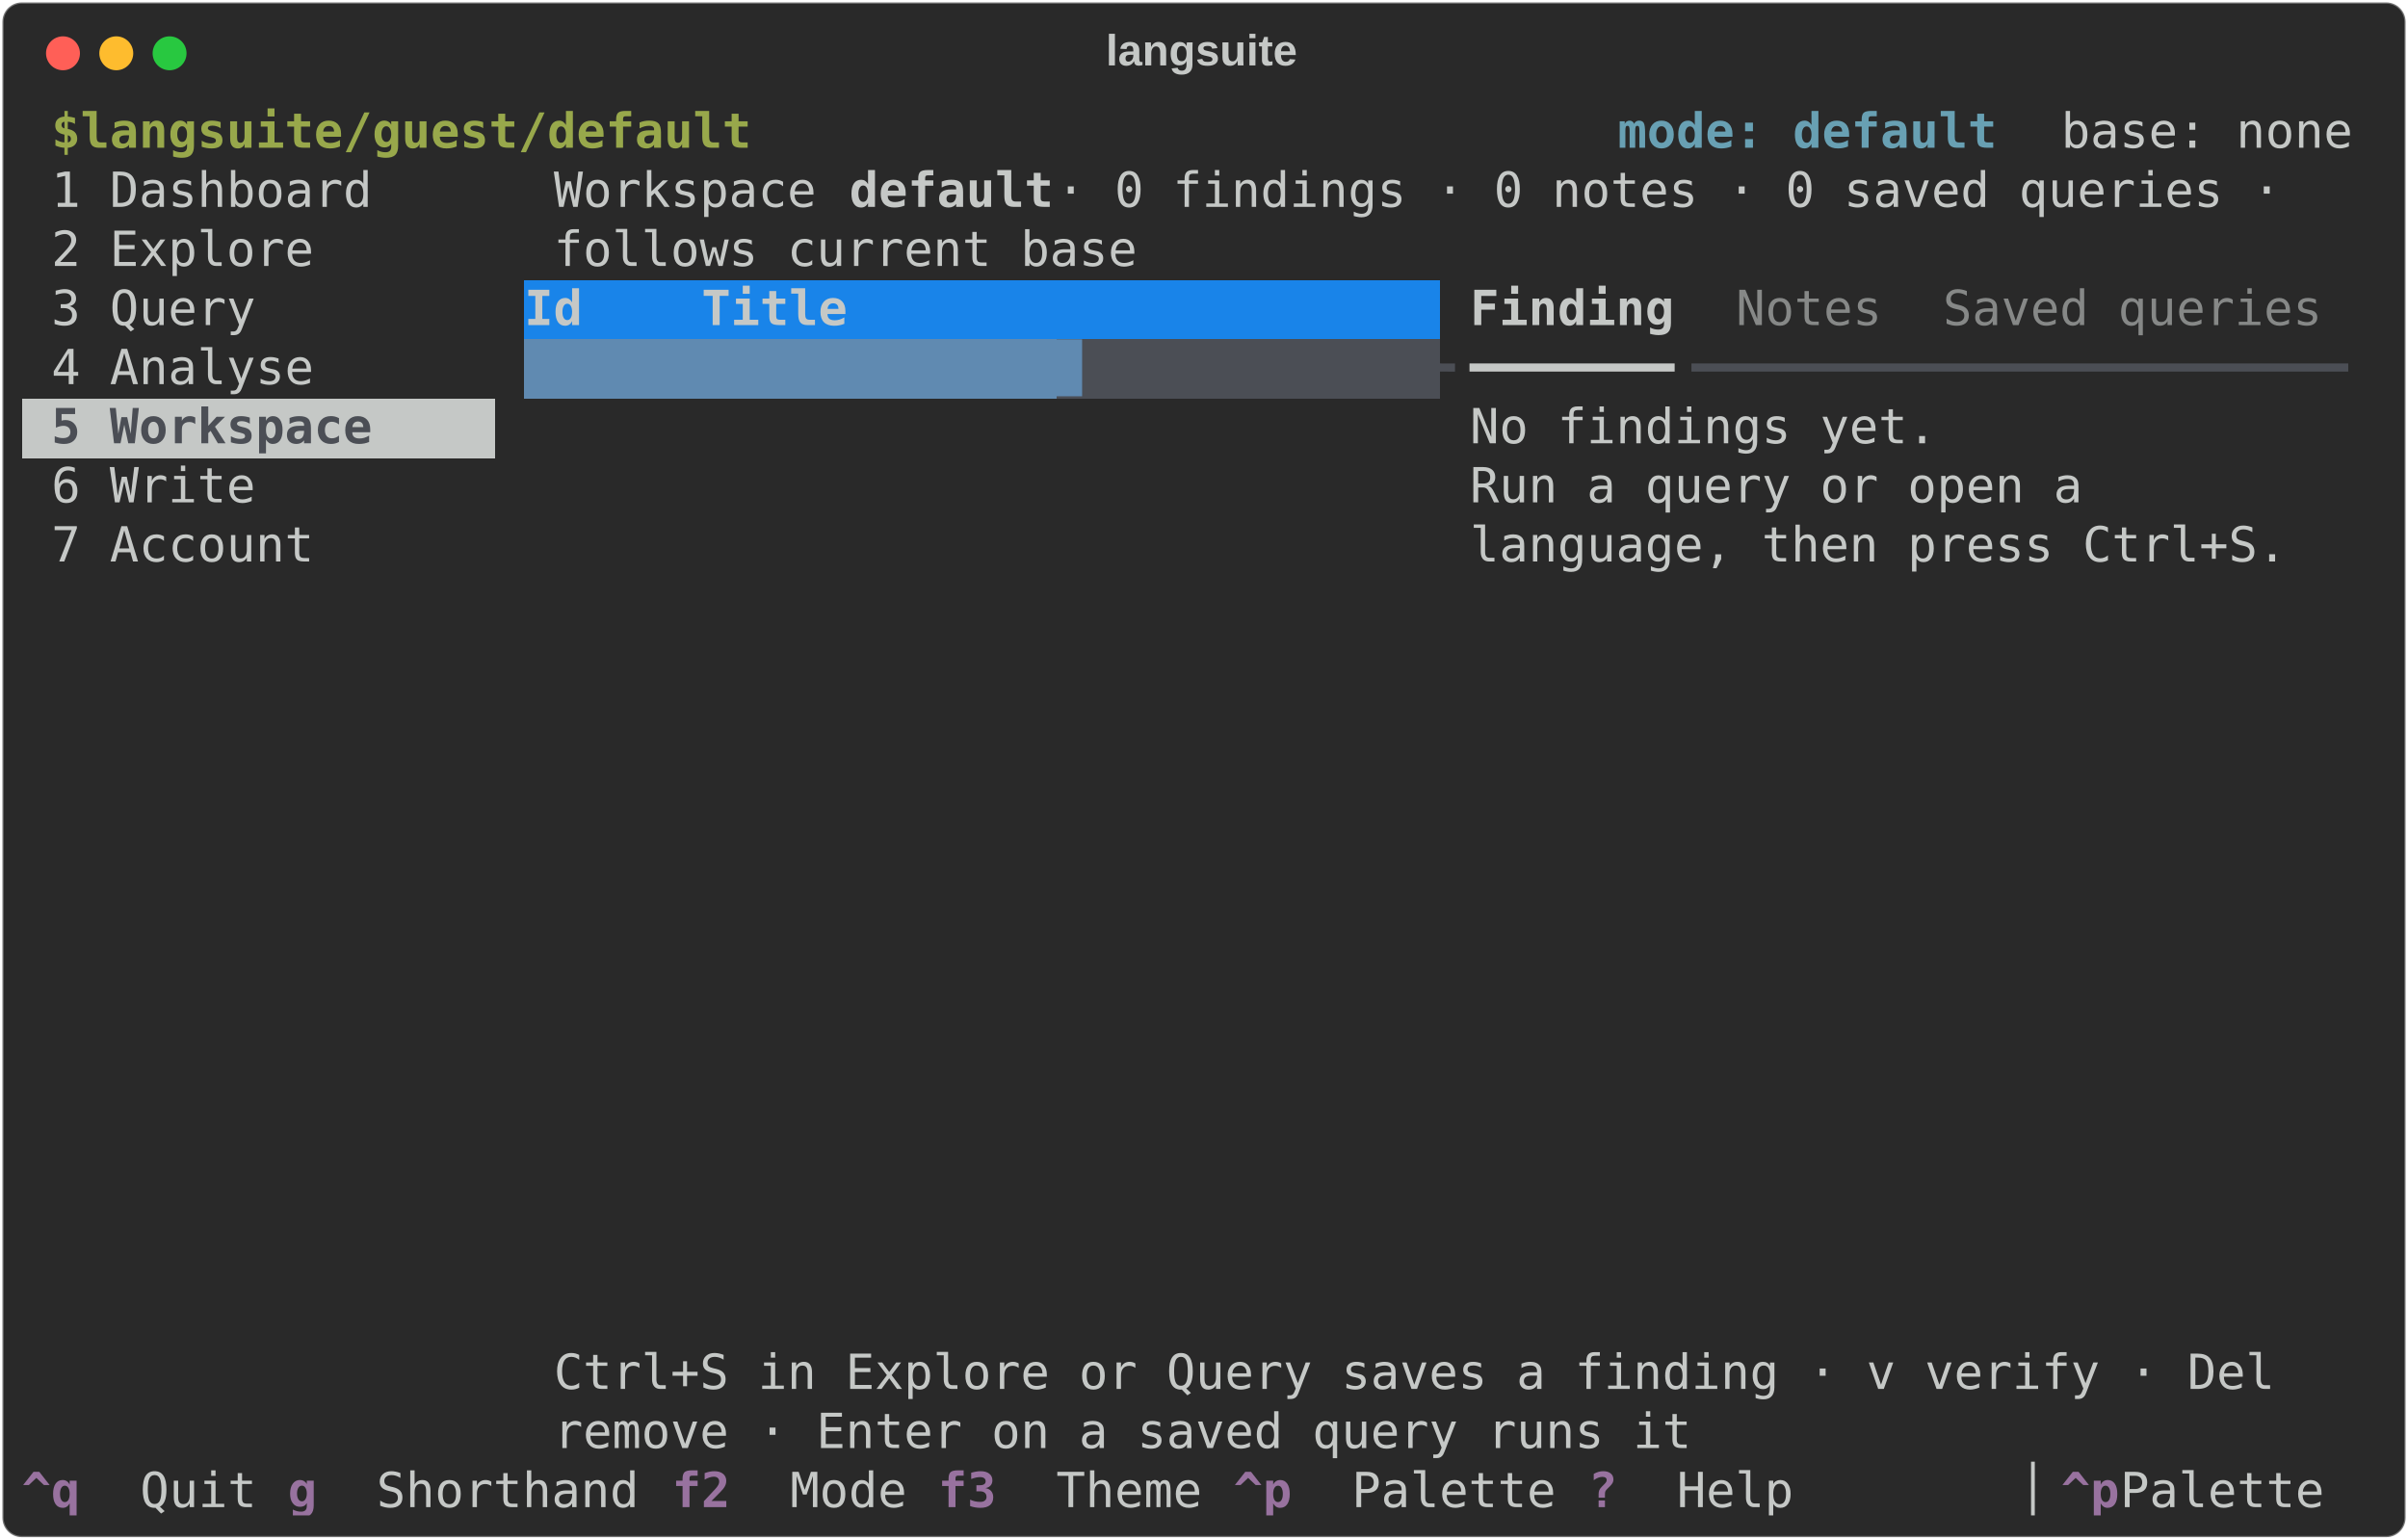
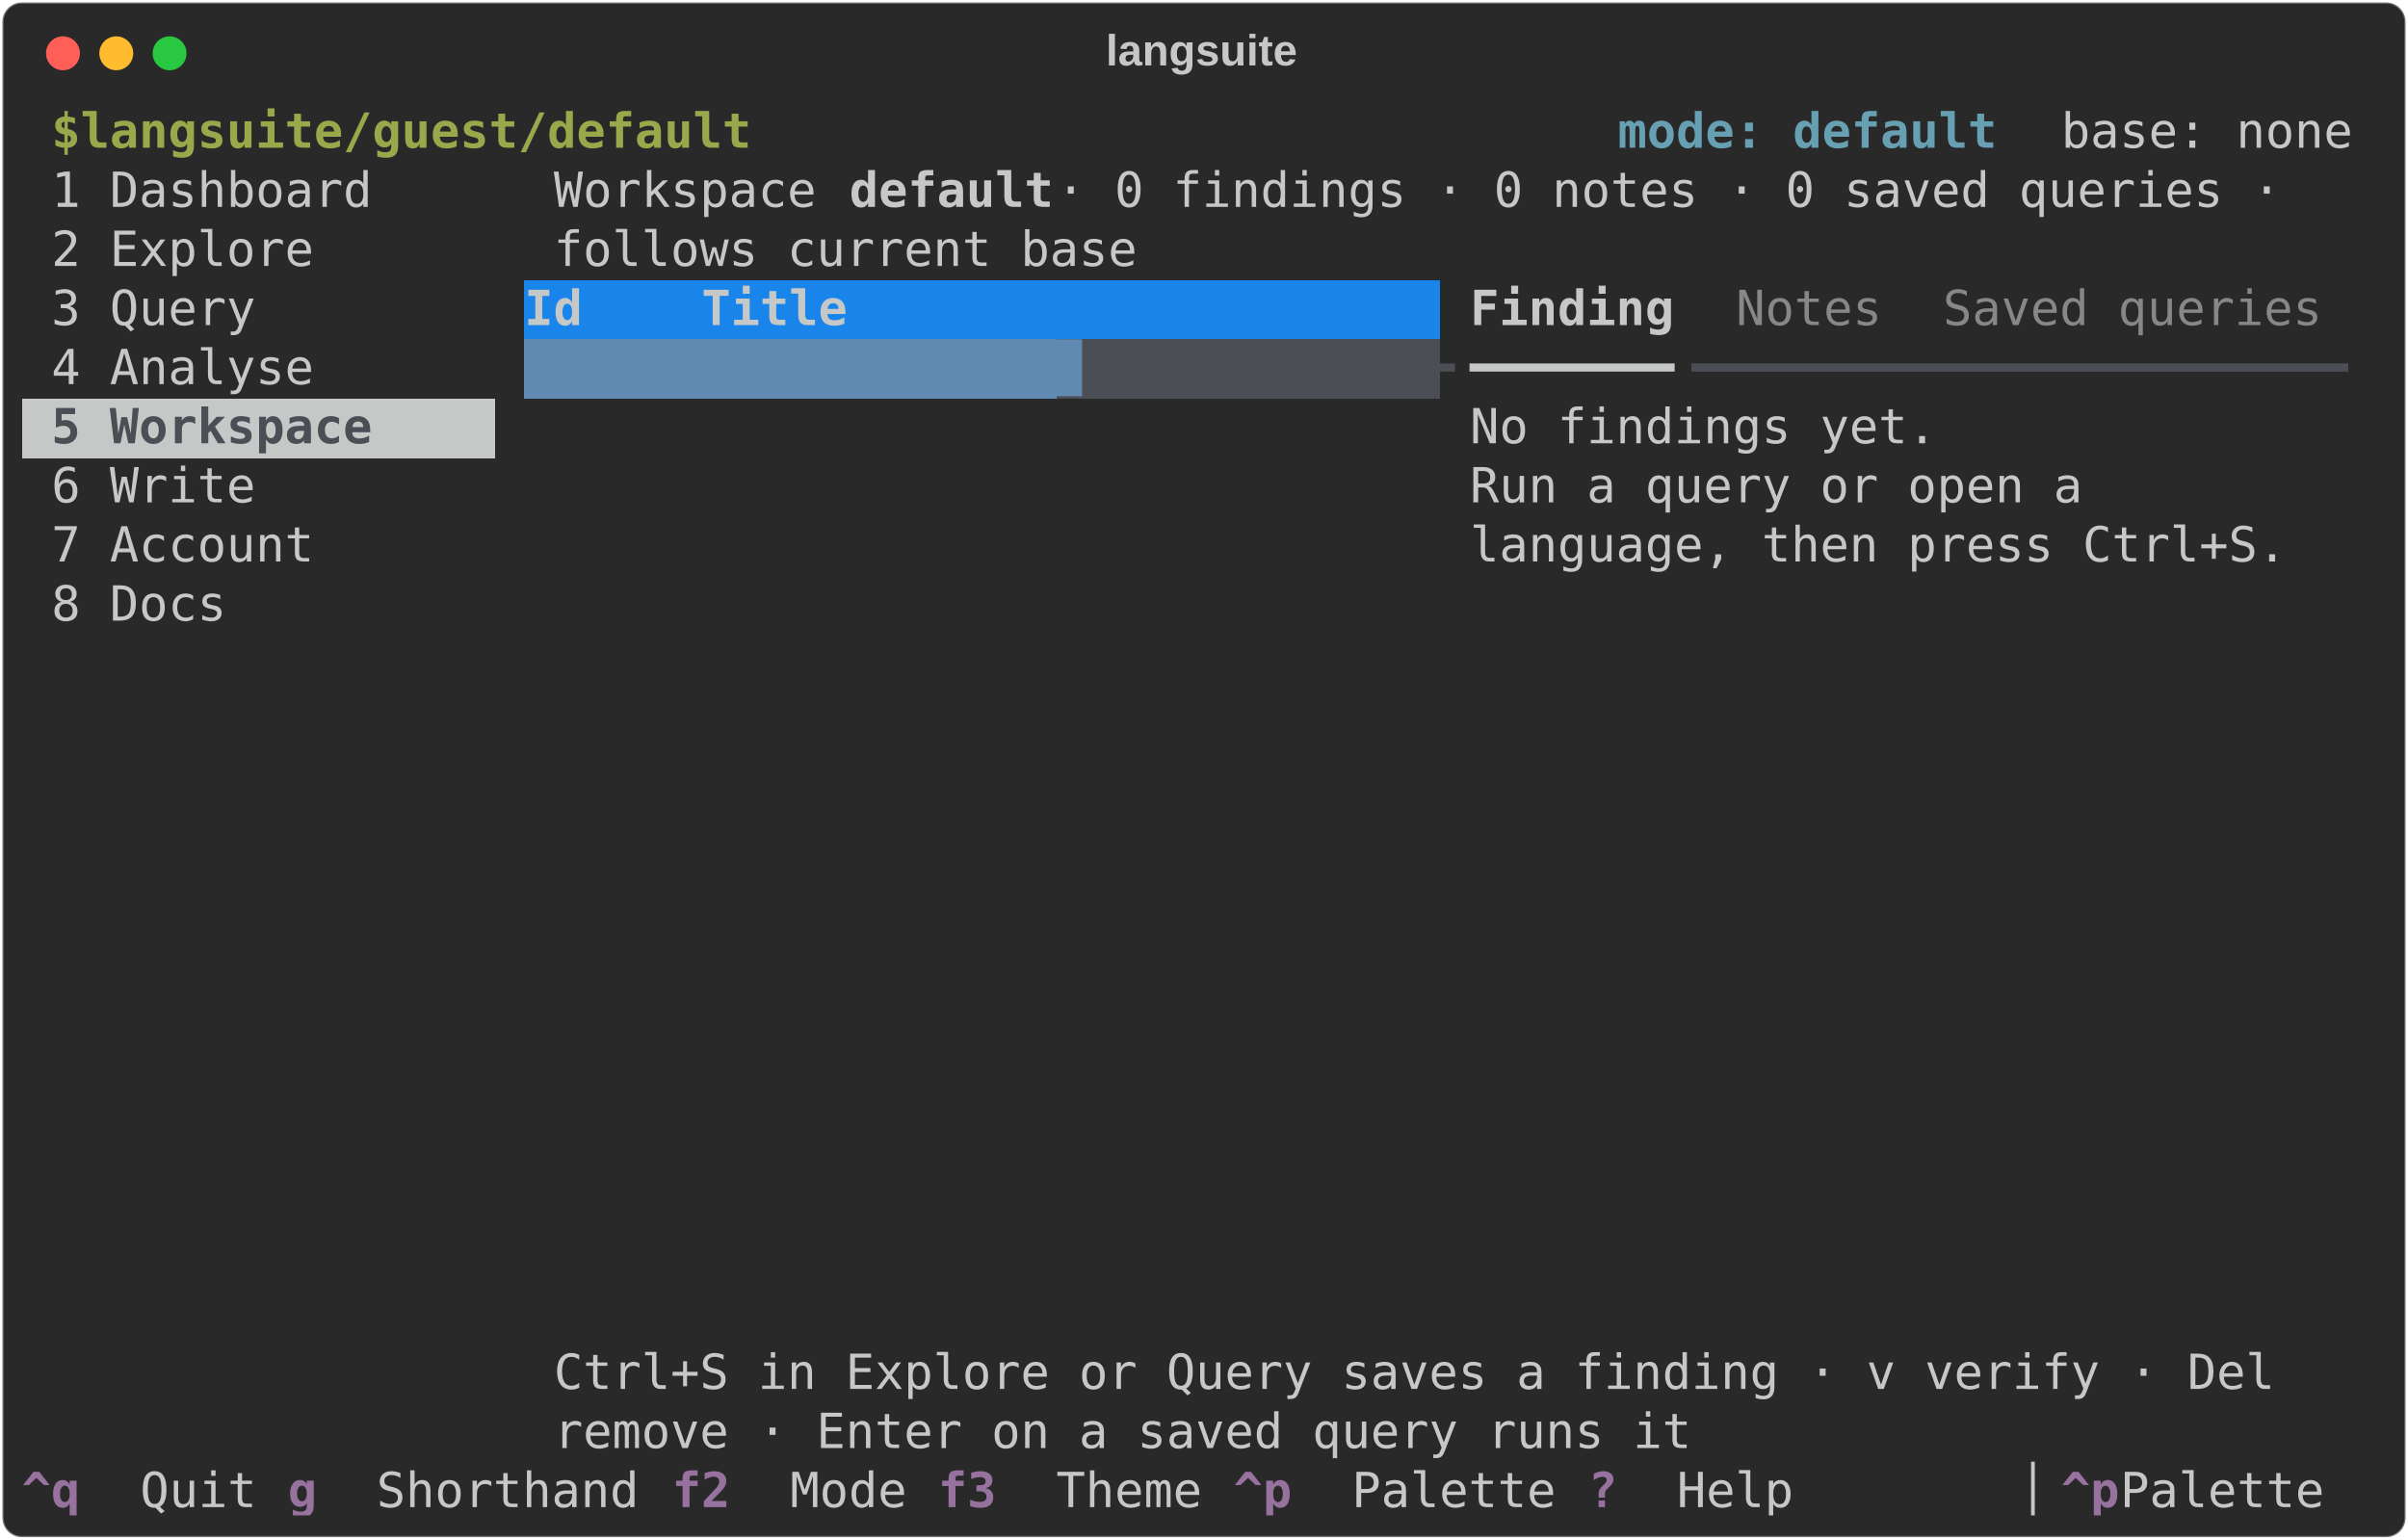
<svg xmlns="http://www.w3.org/2000/svg" class="rich-terminal" viewBox="0 0 994 635.6">
  <style>

    @font-face {
        font-family: "Fira Code";
        src: local("FiraCode-Regular"),
                url("https://cdnjs.cloudflare.com/ajax/libs/firacode/6.2.0/woff2/FiraCode-Regular.woff2") format("woff2"),
                url("https://cdnjs.cloudflare.com/ajax/libs/firacode/6.2.0/woff/FiraCode-Regular.woff") format("woff");
        font-style: normal;
        font-weight: 400;
    }
    @font-face {
        font-family: "Fira Code";
        src: local("FiraCode-Bold"),
                url("https://cdnjs.cloudflare.com/ajax/libs/firacode/6.2.0/woff2/FiraCode-Bold.woff2") format("woff2"),
                url("https://cdnjs.cloudflare.com/ajax/libs/firacode/6.2.0/woff/FiraCode-Bold.woff") format("woff");
        font-style: bold;
        font-weight: 700;
    }

    .terminal-matrix {
        font-family: Fira Code, monospace;
        font-size: 20px;
        line-height: 24.4px;
        font-variant-east-asian: full-width;
    }

    .terminal-title {
        font-size: 18px;
        font-weight: bold;
        font-family: arial;
    }

    .terminal-r1 { fill: #c5c8c6 }
.terminal-r2 { fill: #98a84b;font-weight: bold }
.terminal-r3 { fill: #68a0b3;font-weight: bold }
.terminal-r4 { fill: #c5c8c6;font-weight: bold }
.terminal-r5 { fill: #868887 }
.terminal-r6 { fill: #292929 }
.terminal-r7 { fill: #608ab1 }
.terminal-r8 { fill: #4b4e55 }
.terminal-r9 { fill: #4b4e55;font-weight: bold }
.terminal-r10 { fill: #98729f;font-weight: bold }
    </style>
  <defs>
    <clipPath id="terminal-clip-terminal">
      <rect x="0" y="0" width="975.0" height="584.6" />
    </clipPath>
    <clipPath id="terminal-line-0">
      <rect x="0" y="1.5" width="976" height="24.65" />
    </clipPath>
    <clipPath id="terminal-line-1">
      <rect x="0" y="25.9" width="976" height="24.65" />
    </clipPath>
    <clipPath id="terminal-line-2">
      <rect x="0" y="50.3" width="976" height="24.65" />
    </clipPath>
    <clipPath id="terminal-line-3">
      <rect x="0" y="74.7" width="976" height="24.65" />
    </clipPath>
    <clipPath id="terminal-line-4">
      <rect x="0" y="99.1" width="976" height="24.65" />
    </clipPath>
    <clipPath id="terminal-line-5">
      <rect x="0" y="123.5" width="976" height="24.65" />
    </clipPath>
    <clipPath id="terminal-line-6">
      <rect x="0" y="147.9" width="976" height="24.65" />
    </clipPath>
    <clipPath id="terminal-line-7">
      <rect x="0" y="172.3" width="976" height="24.65" />
    </clipPath>
    <clipPath id="terminal-line-8">
      <rect x="0" y="196.7" width="976" height="24.65" />
    </clipPath>
    <clipPath id="terminal-line-9">
      <rect x="0" y="221.1" width="976" height="24.65" />
    </clipPath>
    <clipPath id="terminal-line-10">
      <rect x="0" y="245.5" width="976" height="24.65" />
    </clipPath>
    <clipPath id="terminal-line-11">
      <rect x="0" y="269.9" width="976" height="24.65" />
    </clipPath>
    <clipPath id="terminal-line-12">
      <rect x="0" y="294.3" width="976" height="24.65" />
    </clipPath>
    <clipPath id="terminal-line-13">
      <rect x="0" y="318.7" width="976" height="24.65" />
    </clipPath>
    <clipPath id="terminal-line-14">
      <rect x="0" y="343.1" width="976" height="24.65" />
    </clipPath>
    <clipPath id="terminal-line-15">
      <rect x="0" y="367.5" width="976" height="24.65" />
    </clipPath>
    <clipPath id="terminal-line-16">
      <rect x="0" y="391.9" width="976" height="24.65" />
    </clipPath>
    <clipPath id="terminal-line-17">
      <rect x="0" y="416.3" width="976" height="24.65" />
    </clipPath>
    <clipPath id="terminal-line-18">
      <rect x="0" y="440.7" width="976" height="24.65" />
    </clipPath>
    <clipPath id="terminal-line-19">
      <rect x="0" y="465.1" width="976" height="24.65" />
    </clipPath>
    <clipPath id="terminal-line-20">
      <rect x="0" y="489.5" width="976" height="24.65" />
    </clipPath>
    <clipPath id="terminal-line-21">
      <rect x="0" y="513.9" width="976" height="24.65" />
    </clipPath>
    <clipPath id="terminal-line-22">
      <rect x="0" y="538.3" width="976" height="24.65" />
    </clipPath>
  </defs>
  <rect fill="#292929" stroke="rgba(255,255,255,0.35)" stroke-width="1" x="1" y="1" width="992" height="633.6" rx="8" />
  <text class="terminal-title" fill="#c5c8c6" text-anchor="middle" x="496" y="27">langsuite</text>
  <g transform="translate(26,22)">
    <circle cx="0" cy="0" r="7" fill="#ff5f57" />
    <circle cx="22" cy="0" r="7" fill="#febc2e" />
    <circle cx="44" cy="0" r="7" fill="#28c840" />
  </g>
  <g transform="translate(9, 41)" clip-path="url(#terminal-clip-terminal)">
    <rect fill="#1984e9" x="207.4" y="74.7" width="73.2" height="24.65" shape-rendering="crispEdges" />
    <rect fill="#1984e9" x="280.6" y="74.7" width="305" height="24.65" shape-rendering="crispEdges" />
    <rect fill="#608ab1" x="207.4" y="99.1" width="219.6" height="24.65" shape-rendering="crispEdges" />
    <rect fill="#4b4e55" x="427" y="99.1" width="12.2" height="24.65" shape-rendering="crispEdges" />
    <rect fill="#4b4e55" x="439.2" y="99.1" width="146.4" height="24.65" shape-rendering="crispEdges" />
    <rect fill="#c5c8c6" x="0" y="123.5" width="12.2" height="24.65" shape-rendering="crispEdges" />
    <rect fill="#c5c8c6" x="12.2" y="123.5" width="134.2" height="24.65" shape-rendering="crispEdges" />
    <rect fill="#c5c8c6" x="146.4" y="123.5" width="48.8" height="24.65" shape-rendering="crispEdges" />
    <g class="terminal-matrix">
      <text class="terminal-r2" x="12.2" y="20" textLength="292.8" clip-path="url(#terminal-line-0)">$langsuite/guest/default</text>
      <text class="terminal-r3" x="658.8" y="20" textLength="158.6" clip-path="url(#terminal-line-0)">mode: default</text>
      <text class="terminal-r1" x="841.8" y="20" textLength="122" clip-path="url(#terminal-line-0)">base: none</text>
      <text class="terminal-r1" x="976" y="20" textLength="12.2" clip-path="url(#terminal-line-0)">
</text>
      <text class="terminal-r1" x="12.2" y="44.4" textLength="134.2" clip-path="url(#terminal-line-1)">1 Dashboard</text>
      <text class="terminal-r1" x="219.6" y="44.4" textLength="122" clip-path="url(#terminal-line-1)">Workspace </text>
      <text class="terminal-r4" x="341.6" y="44.4" textLength="85.4" clip-path="url(#terminal-line-1)">default</text>
      <text class="terminal-r1" x="427" y="44.4" textLength="524.6" clip-path="url(#terminal-line-1)"> · 0 findings · 0 notes · 0 saved queries ·</text>
      <text class="terminal-r1" x="976" y="44.4" textLength="12.2" clip-path="url(#terminal-line-1)">
</text>
      <text class="terminal-r1" x="12.2" y="68.8" textLength="109.8" clip-path="url(#terminal-line-2)">2 Explore</text>
      <text class="terminal-r1" x="219.6" y="68.8" textLength="244" clip-path="url(#terminal-line-2)">follows current base</text>
      <text class="terminal-r1" x="976" y="68.8" textLength="12.2" clip-path="url(#terminal-line-2)">
</text>
      <text class="terminal-r1" x="12.2" y="93.2" textLength="85.4" clip-path="url(#terminal-line-3)">3 Query</text>
      <text class="terminal-r4" x="207.4" y="93.2" textLength="73.2" clip-path="url(#terminal-line-3)"> Id   </text>
      <text class="terminal-r4" x="280.6" y="93.2" textLength="305" clip-path="url(#terminal-line-3)"> Title                   </text>
      <text class="terminal-r4" x="597.8" y="93.2" textLength="85.4" clip-path="url(#terminal-line-3)">Finding</text>
      <text class="terminal-r5" x="707.6" y="93.2" textLength="61" clip-path="url(#terminal-line-3)">Notes</text>
      <text class="terminal-r5" x="793" y="93.2" textLength="158.6" clip-path="url(#terminal-line-3)">Saved queries</text>
      <text class="terminal-r1" x="976" y="93.2" textLength="12.2" clip-path="url(#terminal-line-3)">
</text>
      <text class="terminal-r1" x="12.2" y="117.6" textLength="109.8" clip-path="url(#terminal-line-4)">4 Analyse</text>
      <text class="terminal-r7" x="427" y="117.6" textLength="12.2" clip-path="url(#terminal-line-4)">▉</text>
      <text class="terminal-r8" x="585.6" y="117.6" textLength="12.2" clip-path="url(#terminal-line-4)">╸</text>
      <text class="terminal-r1" x="597.8" y="117.6" textLength="85.4" clip-path="url(#terminal-line-4)">━━━━━━━</text>
      <text class="terminal-r8" x="683.2" y="117.6" textLength="280.6" clip-path="url(#terminal-line-4)">╺━━━━━━━━━━━━━━━━━━━━━━</text>
      <text class="terminal-r1" x="976" y="117.6" textLength="12.2" clip-path="url(#terminal-line-4)">
</text>
      <text class="terminal-r9" x="12.2" y="142" textLength="134.2" clip-path="url(#terminal-line-5)">5 Workspace</text>
      <text class="terminal-r1" x="597.8" y="142" textLength="195.2" clip-path="url(#terminal-line-5)">No findings yet.</text>
      <text class="terminal-r1" x="976" y="142" textLength="12.2" clip-path="url(#terminal-line-5)">
</text>
      <text class="terminal-r1" x="12.2" y="166.4" textLength="85.4" clip-path="url(#terminal-line-6)">6 Write</text>
      <text class="terminal-r1" x="597.8" y="166.4" textLength="256.2" clip-path="url(#terminal-line-6)">Run a query or open a</text>
      <text class="terminal-r1" x="976" y="166.4" textLength="12.2" clip-path="url(#terminal-line-6)">
</text>
      <text class="terminal-r1" x="12.2" y="190.8" textLength="109.8" clip-path="url(#terminal-line-7)">7 Account</text>
      <text class="terminal-r1" x="597.8" y="190.8" textLength="341.6" clip-path="url(#terminal-line-7)">language, then press Ctrl+S.</text>
      <text class="terminal-r1" x="976" y="190.8" textLength="12.2" clip-path="url(#terminal-line-7)">
</text>
+       <text class="terminal-r1" x="12.2" y="215.2" textLength="73.2" clip-path="url(#terminal-line-8)">8 Docs</text>
      <text class="terminal-r1" x="976" y="215.2" textLength="12.2" clip-path="url(#terminal-line-8)">
</text>
      <text class="terminal-r1" x="976" y="239.6" textLength="12.2" clip-path="url(#terminal-line-9)">
</text>
      <text class="terminal-r1" x="976" y="264" textLength="12.2" clip-path="url(#terminal-line-10)">
</text>
      <text class="terminal-r1" x="976" y="288.4" textLength="12.2" clip-path="url(#terminal-line-11)">
</text>
      <text class="terminal-r1" x="976" y="312.8" textLength="12.2" clip-path="url(#terminal-line-12)">
</text>
      <text class="terminal-r1" x="976" y="337.2" textLength="12.2" clip-path="url(#terminal-line-13)">
</text>
      <text class="terminal-r1" x="976" y="361.6" textLength="12.2" clip-path="url(#terminal-line-14)">
</text>
      <text class="terminal-r1" x="976" y="386" textLength="12.2" clip-path="url(#terminal-line-15)">
</text>
      <text class="terminal-r1" x="976" y="410.4" textLength="12.2" clip-path="url(#terminal-line-16)">
</text>
      <text class="terminal-r1" x="976" y="434.8" textLength="12.2" clip-path="url(#terminal-line-17)">
</text>
      <text class="terminal-r1" x="976" y="459.2" textLength="12.2" clip-path="url(#terminal-line-18)">
</text>
      <text class="terminal-r1" x="976" y="483.6" textLength="12.2" clip-path="url(#terminal-line-19)">
</text>
      <text class="terminal-r1" x="976" y="508" textLength="12.2" clip-path="url(#terminal-line-20)">
</text>
      <text class="terminal-r1" x="219.6" y="532.4" textLength="719.8" clip-path="url(#terminal-line-21)">Ctrl+S in Explore or Query saves a finding · v verify · Del</text>
      <text class="terminal-r1" x="976" y="532.4" textLength="12.2" clip-path="url(#terminal-line-21)">
</text>
      <text class="terminal-r1" x="219.6" y="556.8" textLength="475.8" clip-path="url(#terminal-line-22)">remove · Enter on a saved query runs it</text>
      <text class="terminal-r1" x="976" y="556.8" textLength="12.2" clip-path="url(#terminal-line-22)">
</text>
      <text class="terminal-r10" x="0" y="581.2" textLength="48.8" clip-path="url(#terminal-line-23)"> ^q </text>
      <text class="terminal-r1" x="48.8" y="581.2" textLength="61" clip-path="url(#terminal-line-23)">Quit </text>
      <text class="terminal-r10" x="109.8" y="581.2" textLength="36.6" clip-path="url(#terminal-line-23)"> g </text>
      <text class="terminal-r1" x="146.4" y="581.2" textLength="122" clip-path="url(#terminal-line-23)">Shorthand </text>
      <text class="terminal-r10" x="268.4" y="581.2" textLength="48.8" clip-path="url(#terminal-line-23)"> f2 </text>
      <text class="terminal-r1" x="317.2" y="581.2" textLength="61" clip-path="url(#terminal-line-23)">Mode </text>
      <text class="terminal-r10" x="378.2" y="581.2" textLength="48.8" clip-path="url(#terminal-line-23)"> f3 </text>
      <text class="terminal-r1" x="427" y="581.2" textLength="73.2" clip-path="url(#terminal-line-23)">Theme </text>
      <text class="terminal-r10" x="500.2" y="581.2" textLength="48.8" clip-path="url(#terminal-line-23)"> ^p </text>
      <text class="terminal-r1" x="549" y="581.2" textLength="97.6" clip-path="url(#terminal-line-23)">Palette </text>
      <text class="terminal-r10" x="646.6" y="581.2" textLength="36.6" clip-path="url(#terminal-line-23)"> ? </text>
      <text class="terminal-r1" x="683.2" y="581.2" textLength="61" clip-path="url(#terminal-line-23)">Help </text>
      <text class="terminal-r1" x="829.6" y="581.2" textLength="12.2" clip-path="url(#terminal-line-23)">▏</text>
      <text class="terminal-r10" x="841.8" y="581.2" textLength="24.4" clip-path="url(#terminal-line-23)">^p</text>
      <text class="terminal-r1" x="866.2" y="581.2" textLength="97.6" clip-path="url(#terminal-line-23)"> Palette</text>
    </g>
  </g>
</svg>
